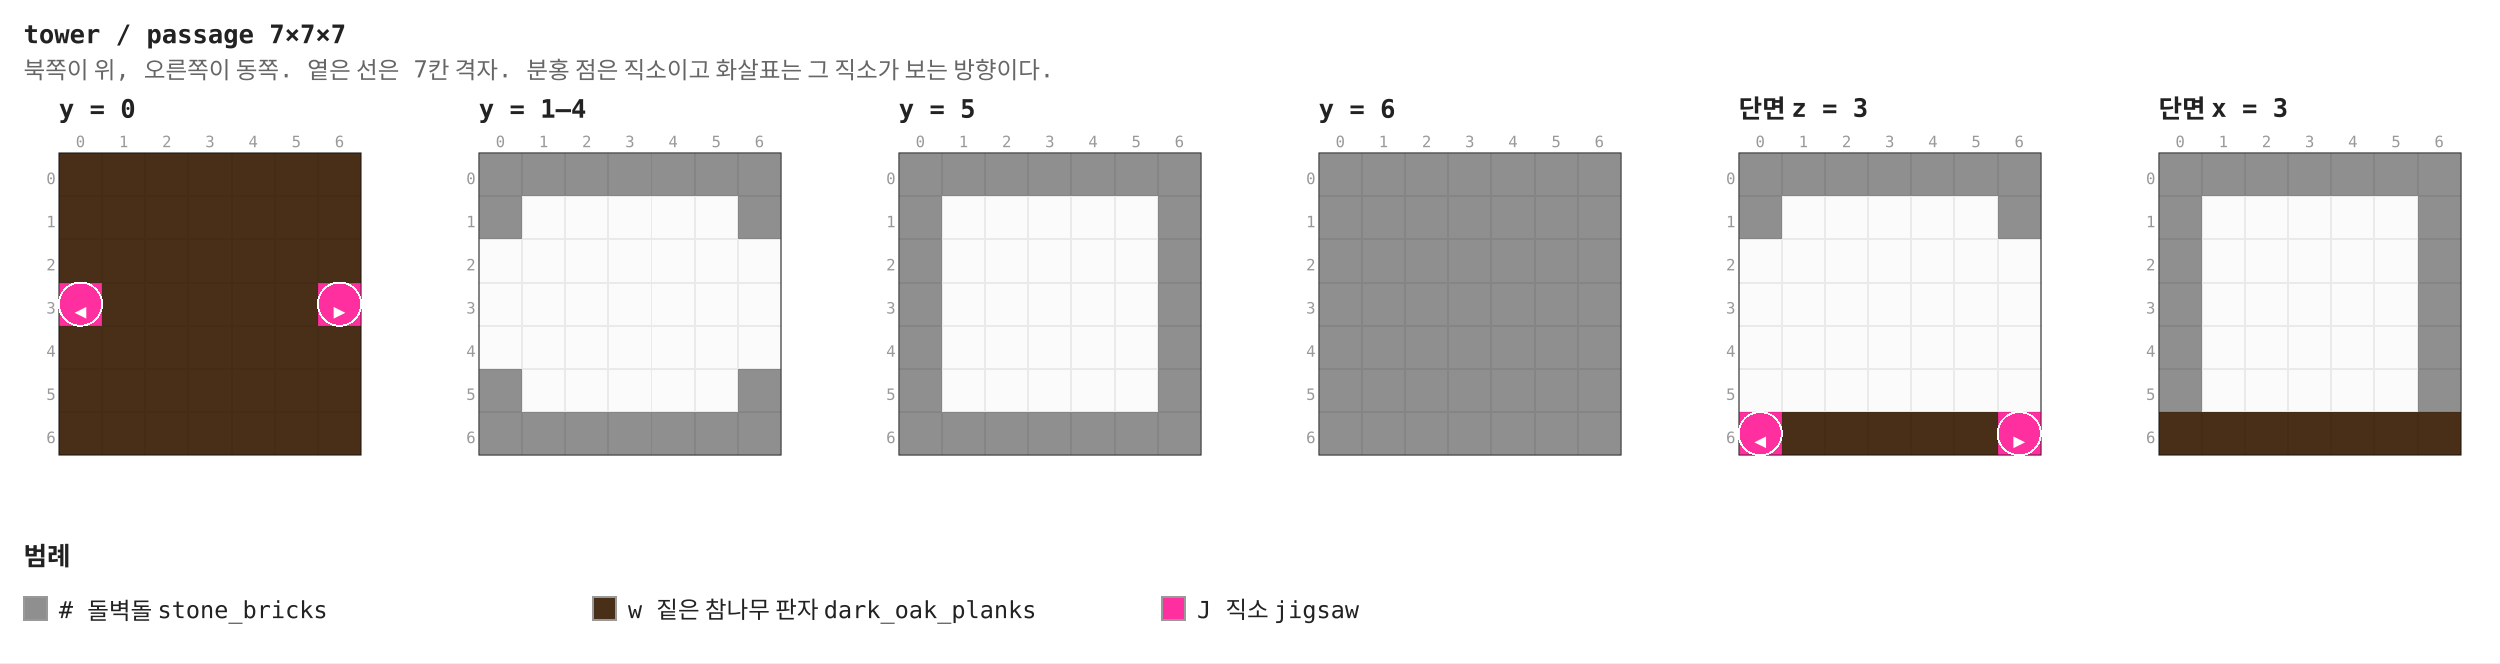
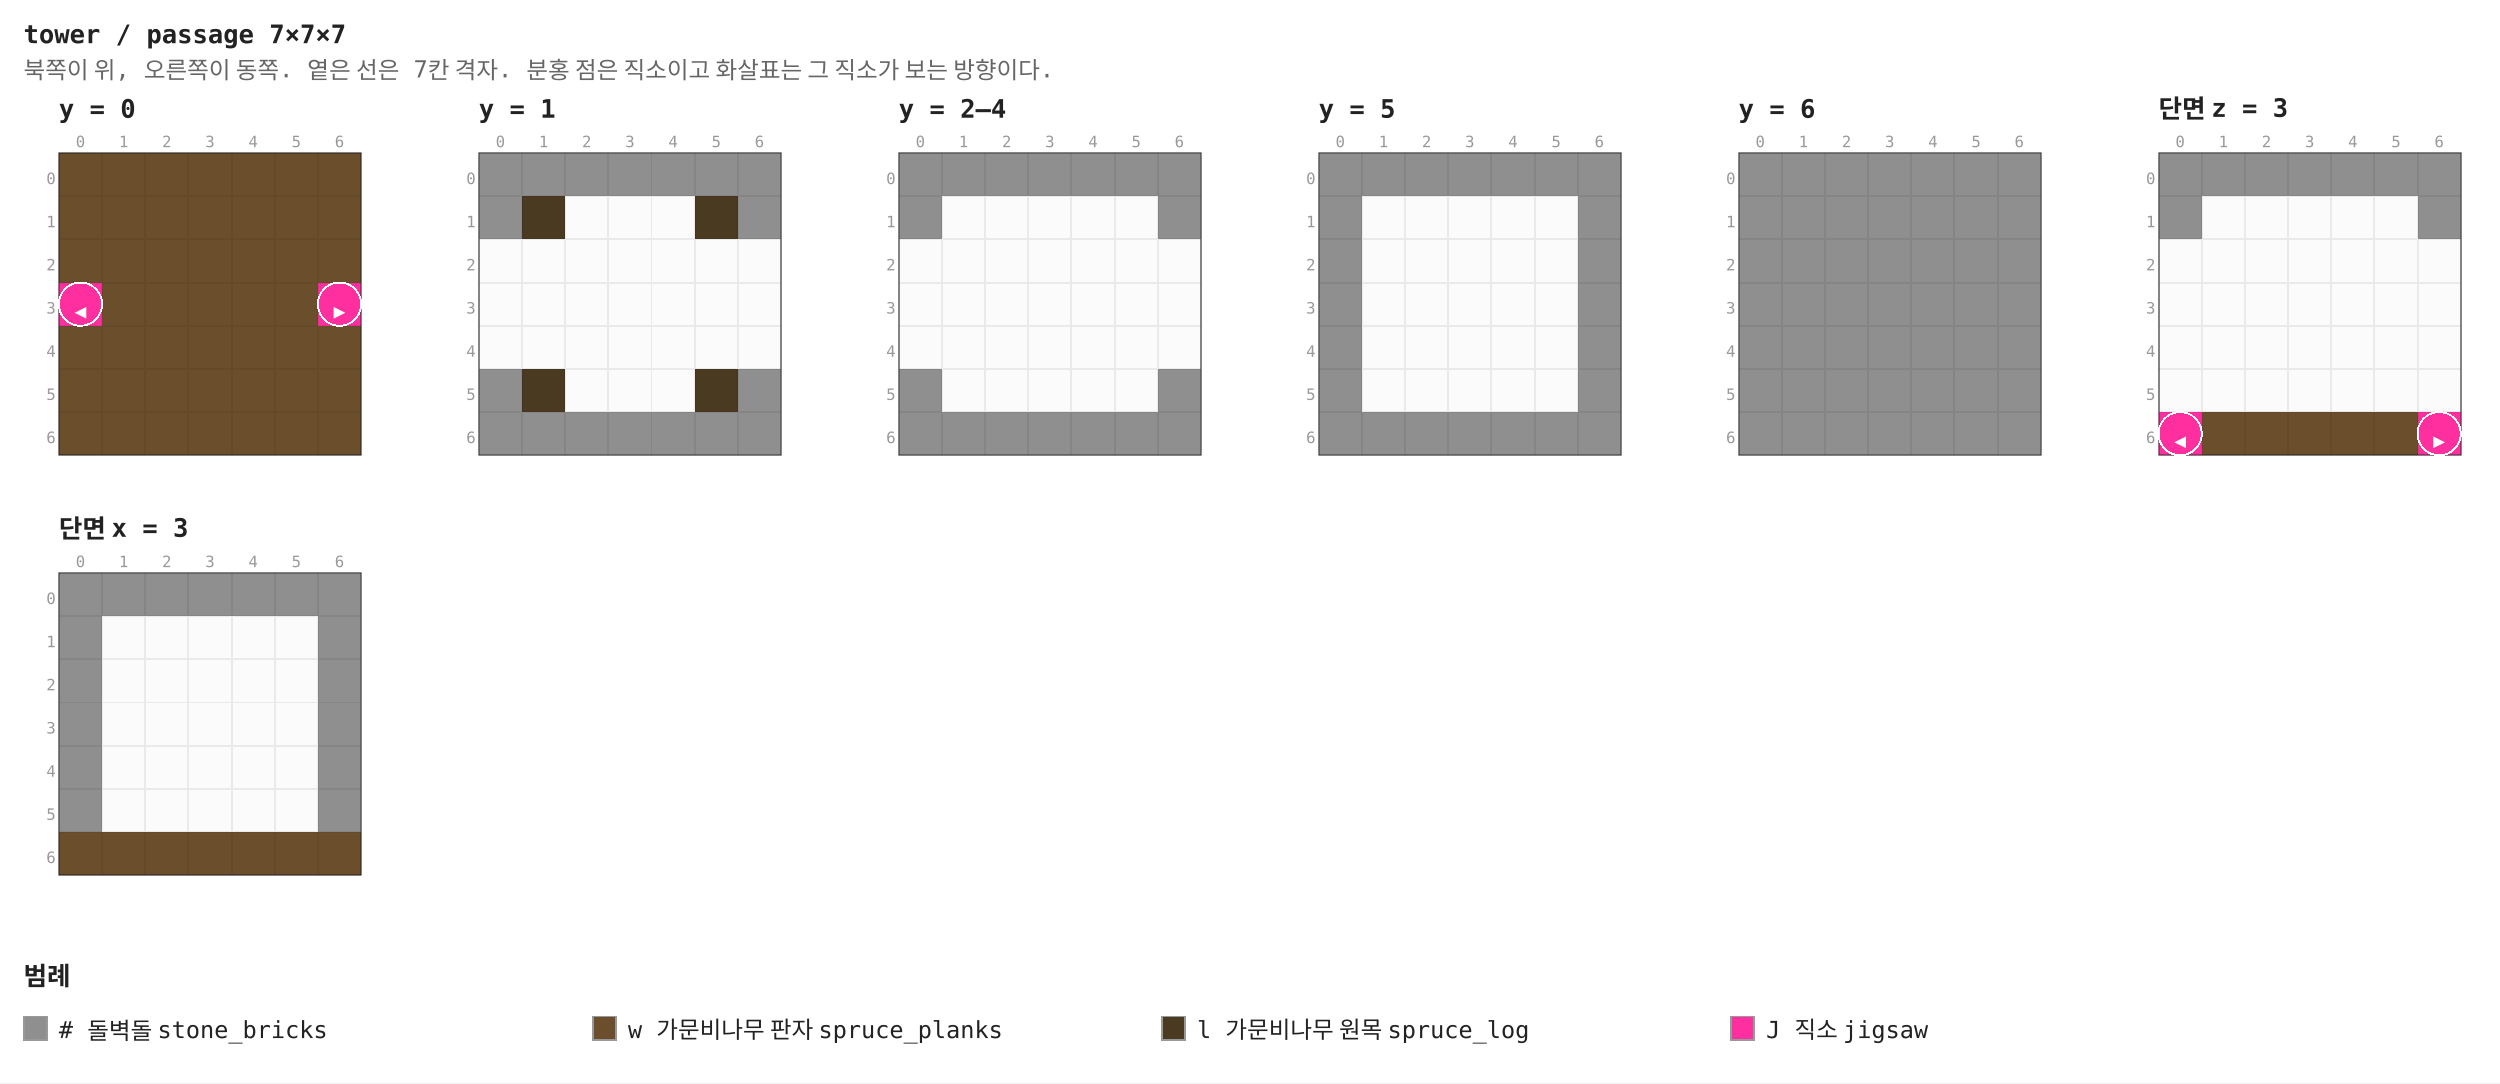
- <svg xmlns="http://www.w3.org/2000/svg" width="1274" height="338" viewBox="0 0 1274 338" shape-rendering="crispEdges" font-family="Consolas,'Malgun Gothic','Noto Sans KR',monospace">
+ <svg xmlns="http://www.w3.org/2000/svg" width="1274" height="552" viewBox="0 0 1274 552" shape-rendering="crispEdges" font-family="Consolas,'Malgun Gothic','Noto Sans KR',monospace">
  <style>text{fill:#222;shape-rendering:auto}.cap{font-size:13px;font-weight:bold}.leg{font-size:12px}.sub{font-size:12px;fill:#666}.tick{font-size:8px;fill:#999;text-anchor:middle}.arrow{font-size:10px;fill:#fff;text-anchor:middle}.fine{stroke:#000;stroke-opacity:.07;stroke-width:1;fill:none}.grid{stroke:#000;stroke-opacity:.30;stroke-width:1}</style>
  <rect width="100%" height="100%" fill="#fff" />
  <text x="12" y="22" class="cap" font-size="16">tower / passage   7×7×7</text>
  <text x="12" y="40" class="sub">북쪽이 위, 오른쪽이 동쪽. 옅은 선은 7칸 격자. 분홍 점은 직소이고 화살표는 그 직소가 보는 방향이다.</text>
  <text x="30" y="60" class="cap">y = 0</text>
  <rect x="30" y="78" width="154" height="154" fill="#fbfbfb" stroke="#bbb" />
-   <path transform="translate(30,78) scale(22)" fill="#4a2f18" d="M0 0h7v1h-7zM0 1h7v1h-7zM0 2h7v1h-7zM1 3h5v1h-5zM0 4h7v1h-7zM0 5h7v1h-7zM0 6h7v1h-7z" />
+   <path transform="translate(30,78) scale(22)" fill="#6b4f2c" d="M0 0h7v1h-7zM0 1h7v1h-7zM0 2h7v1h-7zM1 3h5v1h-5zM0 4h7v1h-7zM0 5h7v1h-7zM0 6h7v1h-7z" />
  <path transform="translate(30,78) scale(22)" fill="#ff2fa0" d="M0 3h1v1h-1zM6 3h1v1h-1z" />
  <path class="fine" d="M52 78v154M74 78v154M96 78v154M118 78v154M140 78v154M162 78v154M30 100h154M30 122h154M30 144h154M30 166h154M30 188h154M30 210h154" />
  <line x1="30" y1="78" x2="30" y2="232" class="grid" />
  <line x1="184" y1="78" x2="184" y2="232" class="grid" />
  <line x1="30" y1="78" x2="184" y2="78" class="grid" />
  <line x1="30" y1="232" x2="184" y2="232" class="grid" />
  <text x="41.0" y="75" class="tick">0</text>
  <text x="63.0" y="75" class="tick">1</text>
  <text x="85.0" y="75" class="tick">2</text>
  <text x="107.0" y="75" class="tick">3</text>
  <text x="129.0" y="75" class="tick">4</text>
  <text x="151.0" y="75" class="tick">5</text>
  <text x="173.0" y="75" class="tick">6</text>
  <text x="26" y="93.8" class="tick" text-anchor="end">0</text>
  <text x="26" y="115.8" class="tick" text-anchor="end">1</text>
  <text x="26" y="137.8" class="tick" text-anchor="end">2</text>
  <text x="26" y="159.8" class="tick" text-anchor="end">3</text>
  <text x="26" y="181.8" class="tick" text-anchor="end">4</text>
  <text x="26" y="203.8" class="tick" text-anchor="end">5</text>
  <text x="26" y="225.8" class="tick" text-anchor="end">6</text>
  <circle cx="41.0" cy="155.0" r="11.0" fill="#ff2fa0" stroke="#fff" />
  <text x="41.0" y="162.0" class="arrow" font-size="19.8">◀</text>
  <circle cx="173.0" cy="155.0" r="11.0" fill="#ff2fa0" stroke="#fff" />
  <text x="173.0" y="162.0" class="arrow" font-size="19.8">▶</text>
-   <text x="244" y="60" class="cap">y = 1–4</text>
+   <text x="244" y="60" class="cap">y = 1</text>
  <rect x="244" y="78" width="154" height="154" fill="#fbfbfb" stroke="#bbb" />
  <path transform="translate(244,78) scale(22)" fill="#8f8f8f" d="M0 0h7v1h-7zM0 1h1v1h-1zM6 1h1v1h-1zM0 5h1v1h-1zM6 5h1v1h-1zM0 6h7v1h-7z" />
+   <path transform="translate(244,78) scale(22)" fill="#4b3a22" d="M1 1h1v1h-1zM5 1h1v1h-1zM1 5h1v1h-1zM5 5h1v1h-1z" />
  <path class="fine" d="M266 78v154M288 78v154M310 78v154M332 78v154M354 78v154M376 78v154M244 100h154M244 122h154M244 144h154M244 166h154M244 188h154M244 210h154" />
  <line x1="244" y1="78" x2="244" y2="232" class="grid" />
  <line x1="398" y1="78" x2="398" y2="232" class="grid" />
  <line x1="244" y1="78" x2="398" y2="78" class="grid" />
  <line x1="244" y1="232" x2="398" y2="232" class="grid" />
  <text x="255.0" y="75" class="tick">0</text>
  <text x="277.0" y="75" class="tick">1</text>
  <text x="299.0" y="75" class="tick">2</text>
  <text x="321.0" y="75" class="tick">3</text>
  <text x="343.0" y="75" class="tick">4</text>
  <text x="365.0" y="75" class="tick">5</text>
  <text x="387.0" y="75" class="tick">6</text>
  <text x="240" y="93.8" class="tick" text-anchor="end">0</text>
  <text x="240" y="115.8" class="tick" text-anchor="end">1</text>
  <text x="240" y="137.8" class="tick" text-anchor="end">2</text>
  <text x="240" y="159.8" class="tick" text-anchor="end">3</text>
  <text x="240" y="181.8" class="tick" text-anchor="end">4</text>
  <text x="240" y="203.8" class="tick" text-anchor="end">5</text>
  <text x="240" y="225.8" class="tick" text-anchor="end">6</text>
-   <text x="458" y="60" class="cap">y = 5</text>
+   <text x="458" y="60" class="cap">y = 2–4</text>
  <rect x="458" y="78" width="154" height="154" fill="#fbfbfb" stroke="#bbb" />
-   <path transform="translate(458,78) scale(22)" fill="#8f8f8f" d="M0 0h7v1h-7zM0 1h1v1h-1zM6 1h1v1h-1zM0 2h1v1h-1zM6 2h1v1h-1zM0 3h1v1h-1zM6 3h1v1h-1zM0 4h1v1h-1zM6 4h1v1h-1zM0 5h1v1h-1zM6 5h1v1h-1zM0 6h7v1h-7z" />
+   <path transform="translate(458,78) scale(22)" fill="#8f8f8f" d="M0 0h7v1h-7zM0 1h1v1h-1zM6 1h1v1h-1zM0 5h1v1h-1zM6 5h1v1h-1zM0 6h7v1h-7z" />
  <path class="fine" d="M480 78v154M502 78v154M524 78v154M546 78v154M568 78v154M590 78v154M458 100h154M458 122h154M458 144h154M458 166h154M458 188h154M458 210h154" />
  <line x1="458" y1="78" x2="458" y2="232" class="grid" />
  <line x1="612" y1="78" x2="612" y2="232" class="grid" />
  <line x1="458" y1="78" x2="612" y2="78" class="grid" />
  <line x1="458" y1="232" x2="612" y2="232" class="grid" />
  <text x="469.0" y="75" class="tick">0</text>
  <text x="491.0" y="75" class="tick">1</text>
  <text x="513.0" y="75" class="tick">2</text>
  <text x="535.0" y="75" class="tick">3</text>
  <text x="557.0" y="75" class="tick">4</text>
  <text x="579.0" y="75" class="tick">5</text>
  <text x="601.0" y="75" class="tick">6</text>
  <text x="454" y="93.8" class="tick" text-anchor="end">0</text>
  <text x="454" y="115.8" class="tick" text-anchor="end">1</text>
  <text x="454" y="137.8" class="tick" text-anchor="end">2</text>
  <text x="454" y="159.8" class="tick" text-anchor="end">3</text>
  <text x="454" y="181.8" class="tick" text-anchor="end">4</text>
  <text x="454" y="203.8" class="tick" text-anchor="end">5</text>
  <text x="454" y="225.8" class="tick" text-anchor="end">6</text>
-   <text x="672" y="60" class="cap">y = 6</text>
+   <text x="672" y="60" class="cap">y = 5</text>
  <rect x="672" y="78" width="154" height="154" fill="#fbfbfb" stroke="#bbb" />
-   <path transform="translate(672,78) scale(22)" fill="#8f8f8f" d="M0 0h7v1h-7zM0 1h7v1h-7zM0 2h7v1h-7zM0 3h7v1h-7zM0 4h7v1h-7zM0 5h7v1h-7zM0 6h7v1h-7z" />
+   <path transform="translate(672,78) scale(22)" fill="#8f8f8f" d="M0 0h7v1h-7zM0 1h1v1h-1zM6 1h1v1h-1zM0 2h1v1h-1zM6 2h1v1h-1zM0 3h1v1h-1zM6 3h1v1h-1zM0 4h1v1h-1zM6 4h1v1h-1zM0 5h1v1h-1zM6 5h1v1h-1zM0 6h7v1h-7z" />
  <path class="fine" d="M694 78v154M716 78v154M738 78v154M760 78v154M782 78v154M804 78v154M672 100h154M672 122h154M672 144h154M672 166h154M672 188h154M672 210h154" />
  <line x1="672" y1="78" x2="672" y2="232" class="grid" />
  <line x1="826" y1="78" x2="826" y2="232" class="grid" />
  <line x1="672" y1="78" x2="826" y2="78" class="grid" />
  <line x1="672" y1="232" x2="826" y2="232" class="grid" />
  <text x="683.0" y="75" class="tick">0</text>
  <text x="705.0" y="75" class="tick">1</text>
  <text x="727.0" y="75" class="tick">2</text>
  <text x="749.0" y="75" class="tick">3</text>
  <text x="771.0" y="75" class="tick">4</text>
  <text x="793.0" y="75" class="tick">5</text>
  <text x="815.0" y="75" class="tick">6</text>
  <text x="668" y="93.8" class="tick" text-anchor="end">0</text>
  <text x="668" y="115.8" class="tick" text-anchor="end">1</text>
  <text x="668" y="137.8" class="tick" text-anchor="end">2</text>
  <text x="668" y="159.8" class="tick" text-anchor="end">3</text>
  <text x="668" y="181.8" class="tick" text-anchor="end">4</text>
  <text x="668" y="203.8" class="tick" text-anchor="end">5</text>
  <text x="668" y="225.8" class="tick" text-anchor="end">6</text>
-   <text x="886" y="60" class="cap">단면 z = 3</text>
+   <text x="886" y="60" class="cap">y = 6</text>
  <rect x="886" y="78" width="154" height="154" fill="#fbfbfb" stroke="#bbb" />
-   <path transform="translate(886,78) scale(22)" fill="#8f8f8f" d="M0 0h7v1h-7zM0 1h1v1h-1zM6 1h1v1h-1z" />
-   <path transform="translate(886,78) scale(22)" fill="#ff2fa0" d="M0 6h1v1h-1zM6 6h1v1h-1z" />
-   <path transform="translate(886,78) scale(22)" fill="#4a2f18" d="M1 6h5v1h-5z" />
+   <path transform="translate(886,78) scale(22)" fill="#8f8f8f" d="M0 0h7v1h-7zM0 1h7v1h-7zM0 2h7v1h-7zM0 3h7v1h-7zM0 4h7v1h-7zM0 5h7v1h-7zM0 6h7v1h-7z" />
  <path class="fine" d="M908 78v154M930 78v154M952 78v154M974 78v154M996 78v154M1018 78v154M886 100h154M886 122h154M886 144h154M886 166h154M886 188h154M886 210h154" />
  <line x1="886" y1="78" x2="886" y2="232" class="grid" />
  <line x1="1040" y1="78" x2="1040" y2="232" class="grid" />
  <line x1="886" y1="78" x2="1040" y2="78" class="grid" />
  <line x1="886" y1="232" x2="1040" y2="232" class="grid" />
  <text x="897.0" y="75" class="tick">0</text>
  <text x="919.0" y="75" class="tick">1</text>
  <text x="941.0" y="75" class="tick">2</text>
  <text x="963.0" y="75" class="tick">3</text>
  <text x="985.0" y="75" class="tick">4</text>
  <text x="1007.0" y="75" class="tick">5</text>
  <text x="1029.0" y="75" class="tick">6</text>
  <text x="882" y="93.8" class="tick" text-anchor="end">0</text>
  <text x="882" y="115.8" class="tick" text-anchor="end">1</text>
  <text x="882" y="137.8" class="tick" text-anchor="end">2</text>
  <text x="882" y="159.8" class="tick" text-anchor="end">3</text>
  <text x="882" y="181.8" class="tick" text-anchor="end">4</text>
  <text x="882" y="203.8" class="tick" text-anchor="end">5</text>
  <text x="882" y="225.8" class="tick" text-anchor="end">6</text>
-   <circle cx="897.0" cy="221.0" r="11.0" fill="#ff2fa0" stroke="#fff" />
-   <text x="897.0" y="228.0" class="arrow" font-size="19.8">◀</text>
-   <circle cx="1029.0" cy="221.0" r="11.0" fill="#ff2fa0" stroke="#fff" />
-   <text x="1029.0" y="228.0" class="arrow" font-size="19.8">▶</text>
-   <text x="1100" y="60" class="cap">단면 x = 3</text>
+   <text x="1100" y="60" class="cap">단면 z = 3</text>
  <rect x="1100" y="78" width="154" height="154" fill="#fbfbfb" stroke="#bbb" />
-   <path transform="translate(1100,78) scale(22)" fill="#8f8f8f" d="M0 0h7v1h-7zM0 1h1v1h-1zM6 1h1v1h-1zM0 2h1v1h-1zM6 2h1v1h-1zM0 3h1v1h-1zM6 3h1v1h-1zM0 4h1v1h-1zM6 4h1v1h-1zM0 5h1v1h-1zM6 5h1v1h-1z" />
-   <path transform="translate(1100,78) scale(22)" fill="#4a2f18" d="M0 6h7v1h-7z" />
+   <path transform="translate(1100,78) scale(22)" fill="#8f8f8f" d="M0 0h7v1h-7zM0 1h1v1h-1zM6 1h1v1h-1z" />
+   <path transform="translate(1100,78) scale(22)" fill="#ff2fa0" d="M0 6h1v1h-1zM6 6h1v1h-1z" />
+   <path transform="translate(1100,78) scale(22)" fill="#6b4f2c" d="M1 6h5v1h-5z" />
  <path class="fine" d="M1122 78v154M1144 78v154M1166 78v154M1188 78v154M1210 78v154M1232 78v154M1100 100h154M1100 122h154M1100 144h154M1100 166h154M1100 188h154M1100 210h154" />
  <line x1="1100" y1="78" x2="1100" y2="232" class="grid" />
  <line x1="1254" y1="78" x2="1254" y2="232" class="grid" />
  <line x1="1100" y1="78" x2="1254" y2="78" class="grid" />
  <line x1="1100" y1="232" x2="1254" y2="232" class="grid" />
  <text x="1111.0" y="75" class="tick">0</text>
  <text x="1133.0" y="75" class="tick">1</text>
  <text x="1155.0" y="75" class="tick">2</text>
  <text x="1177.0" y="75" class="tick">3</text>
  <text x="1199.0" y="75" class="tick">4</text>
  <text x="1221.0" y="75" class="tick">5</text>
  <text x="1243.0" y="75" class="tick">6</text>
  <text x="1096" y="93.8" class="tick" text-anchor="end">0</text>
  <text x="1096" y="115.8" class="tick" text-anchor="end">1</text>
  <text x="1096" y="137.8" class="tick" text-anchor="end">2</text>
  <text x="1096" y="159.8" class="tick" text-anchor="end">3</text>
  <text x="1096" y="181.8" class="tick" text-anchor="end">4</text>
  <text x="1096" y="203.8" class="tick" text-anchor="end">5</text>
  <text x="1096" y="225.8" class="tick" text-anchor="end">6</text>
-   <text x="12" y="288" class="cap">범례</text>
-   <rect x="12" y="304" width="12" height="12" fill="#8f8f8f" stroke="#999" />
-   <text x="30" y="315" class="leg">#  돌벽돌  stone_bricks</text>
-   <rect x="302" y="304" width="12" height="12" fill="#4a2f18" stroke="#999" />
-   <text x="320" y="315" class="leg">w  짙은 참나무 판자  dark_oak_planks</text>
-   <rect x="592" y="304" width="12" height="12" fill="#ff2fa0" stroke="#999" />
-   <text x="610" y="315" class="leg">J  직소  jigsaw</text>
+   <circle cx="1111.0" cy="221.0" r="11.0" fill="#ff2fa0" stroke="#fff" />
+   <text x="1111.0" y="228.0" class="arrow" font-size="19.8">◀</text>
+   <circle cx="1243.0" cy="221.0" r="11.0" fill="#ff2fa0" stroke="#fff" />
+   <text x="1243.0" y="228.0" class="arrow" font-size="19.8">▶</text>
+   <text x="30" y="274" class="cap">단면 x = 3</text>
+   <rect x="30" y="292" width="154" height="154" fill="#fbfbfb" stroke="#bbb" />
+   <path transform="translate(30,292) scale(22)" fill="#8f8f8f" d="M0 0h7v1h-7zM0 1h1v1h-1zM6 1h1v1h-1zM0 2h1v1h-1zM6 2h1v1h-1zM0 3h1v1h-1zM6 3h1v1h-1zM0 4h1v1h-1zM6 4h1v1h-1zM0 5h1v1h-1zM6 5h1v1h-1z" />
+   <path transform="translate(30,292) scale(22)" fill="#6b4f2c" d="M0 6h7v1h-7z" />
+   <path class="fine" d="M52 292v154M74 292v154M96 292v154M118 292v154M140 292v154M162 292v154M30 314h154M30 336h154M30 358h154M30 380h154M30 402h154M30 424h154" />
+   <line x1="30" y1="292" x2="30" y2="446" class="grid" />
+   <line x1="184" y1="292" x2="184" y2="446" class="grid" />
+   <line x1="30" y1="292" x2="184" y2="292" class="grid" />
+   <line x1="30" y1="446" x2="184" y2="446" class="grid" />
+   <text x="41.0" y="289" class="tick">0</text>
+   <text x="63.0" y="289" class="tick">1</text>
+   <text x="85.0" y="289" class="tick">2</text>
+   <text x="107.0" y="289" class="tick">3</text>
+   <text x="129.0" y="289" class="tick">4</text>
+   <text x="151.0" y="289" class="tick">5</text>
+   <text x="173.0" y="289" class="tick">6</text>
+   <text x="26" y="307.8" class="tick" text-anchor="end">0</text>
+   <text x="26" y="329.8" class="tick" text-anchor="end">1</text>
+   <text x="26" y="351.8" class="tick" text-anchor="end">2</text>
+   <text x="26" y="373.8" class="tick" text-anchor="end">3</text>
+   <text x="26" y="395.8" class="tick" text-anchor="end">4</text>
+   <text x="26" y="417.8" class="tick" text-anchor="end">5</text>
+   <text x="26" y="439.8" class="tick" text-anchor="end">6</text>
+   <text x="12" y="502" class="cap">범례</text>
+   <rect x="12" y="518" width="12" height="12" fill="#8f8f8f" stroke="#999" />
+   <text x="30" y="529" class="leg">#  돌벽돌  stone_bricks</text>
+   <rect x="302" y="518" width="12" height="12" fill="#6b4f2c" stroke="#999" />
+   <text x="320" y="529" class="leg">w  가문비나무 판자  spruce_planks</text>
+   <rect x="592" y="518" width="12" height="12" fill="#4b3a22" stroke="#999" />
+   <text x="610" y="529" class="leg">l  가문비나무 원목  spruce_log</text>
+   <rect x="882" y="518" width="12" height="12" fill="#ff2fa0" stroke="#999" />
+   <text x="900" y="529" class="leg">J  직소  jigsaw</text>
</svg>
